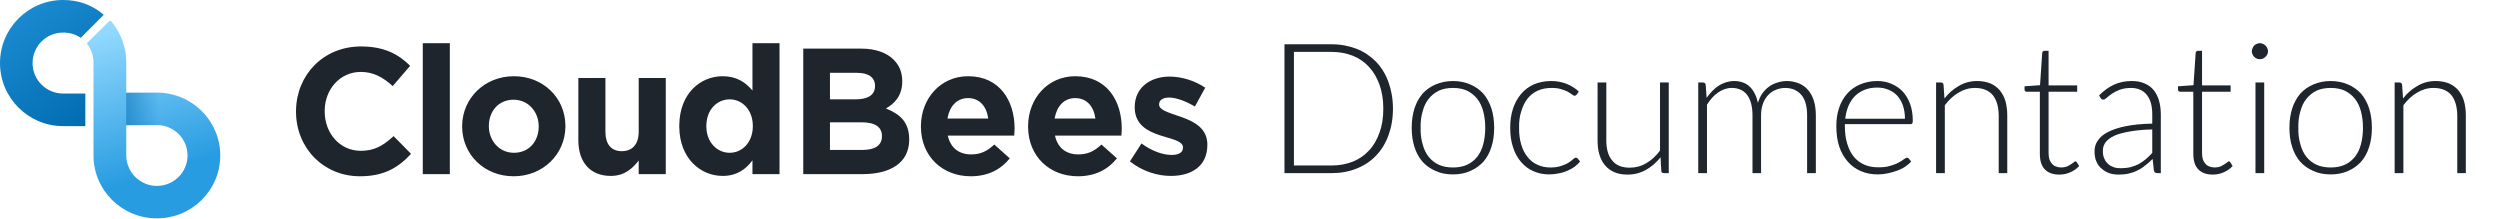
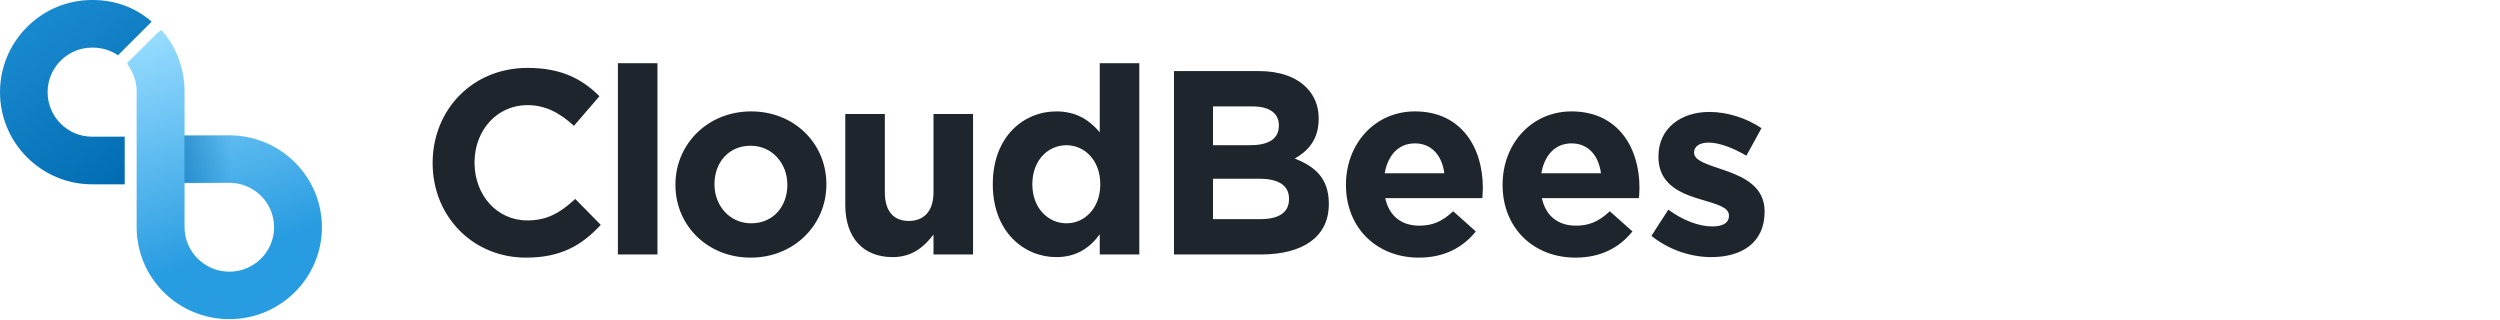
- <svg xmlns="http://www.w3.org/2000/svg" width="100%" height="100%" viewBox="0 0 950 83" version="1.1" xml:space="preserve" style="fill-rule:evenodd;clip-rule:evenodd;stroke-linejoin:round;stroke-miterlimit:2;">
+ <svg xmlns="http://www.w3.org/2000/svg" width="100%" height="100%" viewBox="0 0 650 83" version="1.1" xml:space="preserve" style="fill-rule:evenodd;clip-rule:evenodd;stroke-linejoin:round;stroke-miterlimit:2;">
  <g transform="matrix(1,0,0,1,0,-0.495922)">
    <path d="M47.981,35.681L47.981,48.027L59.631,48.027C66.055,48.027 71.262,53.196 71.262,59.579C71.262,65.962 66.041,71.134 59.617,71.134C53.192,71.134 47.979,65.906 47.979,59.525L47.981,24.202C47.981,18.912 46.19,13.574 42.97,9.48C41.751,8.046 42.157,8.076 40.707,9.288C40.673,9.317 40.639,9.348 40.607,9.379L33.901,16.041C32.776,17.16 32.89,16.758 33.675,18.009C34.91,19.976 35.527,22.041 35.527,24.202L35.527,59.579C35.527,72.783 46.324,83.471 59.617,83.471C72.909,83.471 83.697,72.783 83.697,59.579C83.697,46.375 72.909,35.681 59.617,35.681L47.981,35.681Z" style="fill:url(#_Linear1);" />
    <g transform="matrix(1,0,0,1,0,0.052794)">
      <path d="M23.953,12.82C26.517,12.82 28.759,13.489 30.677,14.826L39.435,6.071C35.078,2.317 29.918,0.44 23.953,0.44C10.745,0.44 -0,11.19 -0,24.402C-0,37.614 10.745,48.364 23.953,48.364L32.425,48.364L32.425,35.984L23.953,35.984C17.568,35.984 12.375,30.789 12.375,24.402C12.375,18.015 17.568,12.82 23.953,12.82" style="fill:url(#_Linear2);" />
    </g>
    <g transform="matrix(1,0,0,1,47.5352,35.4422)">
      <rect x="0.425" y="0.327" width="12.257" height="12.355" style="fill:url(#_Linear3);" />
    </g>
    <g>
      <path d="M325.668,28.167L315.384,28.167L315.384,38.252L324.992,38.252C329.514,38.252 332.402,36.802 332.5,33.387L332.502,33.209L332.502,33.072C332.502,29.938 330.065,28.167 325.668,28.167ZM367.879,37.774C363.689,37.774 360.937,40.736 360.074,45.304L360.03,45.54L375.525,45.54C374.916,40.907 372.21,37.774 367.879,37.774ZM408.603,37.774C404.413,37.774 401.661,40.736 400.797,45.304L400.754,45.54L416.249,45.54C415.641,40.907 412.933,37.774 408.603,37.774ZM327.427,46.971L315.384,46.971L315.384,57.465L327.765,57.465C332.287,57.465 335.045,55.886 335.137,52.468L335.14,52.286L335.139,51.991C335.061,48.882 332.684,46.971 327.427,46.971ZM195.168,38.387C189.361,38.387 185.858,42.832 185.766,48.119L185.765,48.335L185.766,48.683C185.866,53.976 189.696,58.555 195.304,58.555C201.113,58.555 204.615,54.11 204.707,48.822L204.71,48.607L204.707,48.258C204.607,42.965 200.778,38.387 195.168,38.387ZM277.276,38.252C272.536,38.252 268.521,42.096 268.413,48.087L268.411,48.335L268.413,48.715C268.521,54.642 272.536,58.555 277.276,58.555C282.014,58.555 285.962,54.642 286.069,48.715L286.071,48.47L286.071,48.335C286.071,42.271 282.08,38.252 277.276,38.252ZM160.654,66.663L170.938,66.663L170.938,16.923L160.654,16.923L160.654,66.663ZM327.224,18.968C332.637,18.968 336.9,20.467 339.605,23.192C341.705,25.304 342.785,27.865 342.851,30.995L342.855,31.3L342.851,31.722C342.752,36.927 339.952,39.852 336.629,41.726L337.122,41.921C342.23,44.001 345.393,47.134 345.491,53.156L345.494,53.445L345.491,53.841C345.352,62.304 338.489,66.577 328.082,66.662L305.235,66.663L305.235,18.968L327.224,18.968ZM230.057,30.142L230.057,50.515C230.057,55.42 232.358,57.942 236.281,57.942C240.139,57.942 242.626,55.504 242.706,50.758L242.709,50.515L242.709,30.142L252.993,30.142L252.993,66.663L242.709,66.663L242.709,61.485C240.34,64.551 237.296,67.344 232.086,67.344C224.389,67.344 219.87,62.276 219.774,54.054L219.772,53.786L219.772,30.142L230.057,30.142ZM296.219,16.923L296.219,66.663L285.935,66.663L285.935,61.416C283.432,64.823 279.982,67.344 274.637,67.344C266.263,67.344 258.288,60.8 258.129,48.835L258.127,48.47L258.129,47.97C258.285,36.006 266.129,29.461 274.637,29.461C279.801,29.461 283.102,31.699 285.505,34.408L285.65,34.575L285.935,34.912L285.935,16.923L296.219,16.923ZM444.454,29.598C449.056,29.598 454.062,31.165 457.987,33.822L454.062,40.976C450.476,38.863 446.891,37.569 444.252,37.569C441.748,37.569 440.463,38.66 440.463,40.09L440.463,40.226C440.463,42.271 443.914,43.224 447.837,44.586L448.426,44.786L449.028,44.997C453.721,46.672 458.658,49.188 458.796,55.161L458.798,55.557C458.798,63.665 452.777,67.344 444.928,67.344C439.853,67.344 434.171,65.64 429.367,61.826L433.764,55.011C437.688,57.874 441.816,59.371 445.198,59.371C448.176,59.371 449.529,58.282 449.529,56.646L449.529,56.511C449.529,54.304 446.139,53.541 442.24,52.354L441.263,52.057L440.867,51.932C436.177,50.423 431.324,47.938 431.196,41.577L431.193,41.18C431.193,33.753 437.147,29.598 444.454,29.598ZM137.184,18.15C145.976,18.15 151.292,21.056 155.651,25.305L155.857,25.509L149.227,33.209C145.574,29.871 141.852,27.826 137.116,27.826C129.213,27.826 123.497,34.369 123.382,42.431L123.381,42.679L123.382,43.061C123.493,51.127 129.079,57.805 137.116,57.805C142.19,57.805 145.422,55.889 148.871,52.842L149.103,52.637L149.565,52.218L156.197,58.963C151.326,64.211 145.911,67.479 136.778,67.479C122.979,67.479 112.695,56.863 112.491,43.361L112.487,42.952L112.491,42.41C112.691,29.035 122.783,18.15 137.184,18.15ZM195.304,29.461C206.423,29.461 214.691,37.674 214.855,48.02L214.858,48.335L214.855,48.784C214.689,59.133 206.355,67.479 195.168,67.479C184.05,67.479 175.781,59.266 175.617,48.921L175.614,48.607L175.617,48.155C175.783,37.808 184.118,29.461 195.304,29.461ZM367.879,29.461C379.991,29.461 385.539,38.933 385.539,49.288C385.539,49.756 385.518,50.266 385.485,50.797L385.461,51.2L385.404,52.013L360.166,52.013C361.181,56.715 364.43,59.168 369.03,59.168C372.385,59.168 374.844,58.138 377.589,55.638L377.826,55.42L383.713,60.667C380.33,64.892 375.458,67.479 368.895,67.479C358.11,67.479 350.111,59.935 349.953,48.942L349.95,48.607L349.952,48.158C350.097,37.876 357.43,29.461 367.879,29.461ZM408.603,29.461C420.714,29.461 426.263,38.933 426.263,49.288C426.263,49.756 426.24,50.266 426.209,50.797L426.183,51.2L426.126,52.013L400.89,52.013C401.905,56.715 405.153,59.168 409.753,59.168C413.109,59.168 415.567,58.138 418.314,55.638L418.549,55.42L424.436,60.667C421.053,64.892 416.18,67.479 409.618,67.479C398.834,67.479 390.835,59.935 390.676,48.942L390.673,48.607L390.676,48.158C390.821,37.876 398.154,29.461 408.603,29.461Z" style="fill:rgb(30,37,44);" />
-     </g>
-     <g transform="matrix(5.7647,0,0,5.7647,480.831,66.2866)">
-       <g transform="matrix(12,0,0,12,0,0)">
-         <path d="M0.701,-0.354C0.701,-0.299 0.692,-0.25 0.676,-0.207C0.66,-0.163 0.637,-0.126 0.607,-0.095C0.577,-0.064 0.542,-0.041 0.501,-0.025C0.459,-0.008 0.413,-0 0.363,-0L0.105,-0L0.105,-0.708L0.363,-0.708C0.413,-0.708 0.459,-0.699 0.501,-0.683C0.542,-0.667 0.577,-0.643 0.607,-0.613C0.637,-0.582 0.66,-0.545 0.676,-0.501C0.692,-0.457 0.701,-0.408 0.701,-0.354ZM0.648,-0.354C0.648,-0.403 0.641,-0.447 0.627,-0.486C0.613,-0.525 0.594,-0.557 0.569,-0.584C0.544,-0.611 0.515,-0.631 0.48,-0.645C0.444,-0.659 0.406,-0.666 0.363,-0.666L0.157,-0.666L0.157,-0.042L0.363,-0.042C0.406,-0.042 0.444,-0.049 0.48,-0.063C0.515,-0.077 0.544,-0.097 0.569,-0.124C0.594,-0.15 0.613,-0.183 0.627,-0.222C0.641,-0.26 0.648,-0.304 0.648,-0.354Z" style="fill:rgb(30,37,44);fill-rule:nonzero;" />
-       </g>
-       <g transform="matrix(12,0,0,12,9.12,0)">
-         <path d="M0.271,-0.506C0.306,-0.506 0.338,-0.499 0.366,-0.487C0.394,-0.475 0.418,-0.458 0.438,-0.436C0.457,-0.413 0.472,-0.386 0.482,-0.355C0.492,-0.323 0.497,-0.288 0.497,-0.249C0.497,-0.21 0.492,-0.175 0.482,-0.144C0.472,-0.112 0.457,-0.085 0.438,-0.063C0.418,-0.041 0.394,-0.024 0.366,-0.012C0.338,0.001 0.306,0.007 0.271,0.007C0.235,0.007 0.203,0.001 0.175,-0.012C0.147,-0.024 0.123,-0.041 0.103,-0.063C0.084,-0.085 0.069,-0.112 0.059,-0.144C0.049,-0.175 0.044,-0.21 0.044,-0.249C0.044,-0.288 0.049,-0.323 0.059,-0.355C0.069,-0.386 0.084,-0.413 0.103,-0.436C0.123,-0.458 0.147,-0.475 0.175,-0.487C0.203,-0.499 0.235,-0.506 0.271,-0.506ZM0.271,-0.031C0.3,-0.031 0.326,-0.036 0.348,-0.046C0.37,-0.056 0.389,-0.071 0.404,-0.09C0.419,-0.109 0.43,-0.132 0.437,-0.159C0.444,-0.186 0.448,-0.216 0.448,-0.249C0.448,-0.282 0.444,-0.312 0.437,-0.339C0.43,-0.366 0.419,-0.389 0.404,-0.408C0.389,-0.427 0.37,-0.442 0.348,-0.453C0.326,-0.463 0.3,-0.468 0.271,-0.468C0.241,-0.468 0.215,-0.463 0.193,-0.453C0.171,-0.442 0.152,-0.427 0.137,-0.408C0.122,-0.389 0.111,-0.366 0.104,-0.339C0.096,-0.312 0.092,-0.282 0.093,-0.249C0.092,-0.216 0.096,-0.186 0.104,-0.159C0.111,-0.132 0.122,-0.109 0.137,-0.09C0.152,-0.071 0.171,-0.056 0.193,-0.046C0.215,-0.036 0.241,-0.031 0.271,-0.031Z" style="fill:rgb(30,37,44);fill-rule:nonzero;" />
-       </g>
-       <g transform="matrix(12,0,0,12,15.612,0)">
-         <path d="M0.409,-0.431C0.407,-0.429 0.405,-0.428 0.404,-0.427C0.402,-0.426 0.4,-0.425 0.398,-0.425C0.394,-0.425 0.39,-0.427 0.384,-0.432C0.378,-0.436 0.37,-0.441 0.361,-0.447C0.351,-0.452 0.339,-0.457 0.324,-0.461C0.31,-0.466 0.292,-0.468 0.272,-0.468C0.243,-0.468 0.217,-0.463 0.195,-0.453C0.173,-0.443 0.154,-0.428 0.139,-0.409C0.124,-0.39 0.113,-0.367 0.105,-0.34C0.096,-0.313 0.092,-0.283 0.093,-0.249C0.092,-0.214 0.097,-0.183 0.105,-0.156C0.113,-0.129 0.125,-0.106 0.14,-0.088C0.155,-0.069 0.173,-0.055 0.194,-0.046C0.215,-0.036 0.239,-0.031 0.265,-0.031C0.289,-0.031 0.309,-0.034 0.325,-0.04C0.341,-0.045 0.355,-0.051 0.365,-0.058C0.376,-0.065 0.384,-0.071 0.39,-0.077C0.396,-0.082 0.401,-0.085 0.405,-0.085C0.409,-0.085 0.413,-0.083 0.415,-0.08L0.428,-0.064C0.42,-0.054 0.411,-0.045 0.399,-0.036C0.387,-0.027 0.374,-0.02 0.36,-0.014C0.345,-0.007 0.329,-0.002 0.312,0.001C0.295,0.005 0.277,0.007 0.258,0.007C0.226,0.007 0.197,0.001 0.171,-0.011C0.145,-0.022 0.123,-0.039 0.104,-0.061C0.085,-0.083 0.07,-0.109 0.06,-0.141C0.049,-0.173 0.044,-0.209 0.044,-0.249C0.044,-0.287 0.049,-0.322 0.059,-0.353C0.069,-0.384 0.084,-0.411 0.103,-0.434C0.122,-0.457 0.145,-0.474 0.173,-0.487C0.201,-0.499 0.233,-0.506 0.269,-0.506C0.301,-0.506 0.33,-0.5 0.355,-0.49C0.38,-0.48 0.402,-0.466 0.421,-0.448L0.409,-0.431Z" style="fill:rgb(30,37,44);fill-rule:nonzero;" />
-       </g>
-       <g transform="matrix(12,0,0,12,21.072,0)">
-         <path d="M0.117,-0.498L0.117,-0.18C0.117,-0.133 0.127,-0.096 0.149,-0.07C0.17,-0.043 0.202,-0.03 0.246,-0.03C0.278,-0.03 0.309,-0.038 0.337,-0.055C0.365,-0.071 0.39,-0.094 0.412,-0.124L0.412,-0.498L0.46,-0.498L0.46,-0L0.434,-0C0.424,-0 0.419,-0.004 0.419,-0.013L0.415,-0.087C0.392,-0.058 0.365,-0.035 0.335,-0.018C0.305,-0.001 0.271,0.008 0.234,0.008C0.206,0.008 0.182,0.004 0.162,-0.005C0.141,-0.014 0.124,-0.026 0.11,-0.043C0.096,-0.059 0.086,-0.079 0.079,-0.102C0.072,-0.125 0.069,-0.151 0.069,-0.18L0.069,-0.498L0.117,-0.498Z" style="fill:rgb(30,37,44);fill-rule:nonzero;" />
-       </g>
-       <g transform="matrix(12,0,0,12,27.564,0)">
-         <path d="M0.081,-0L0.081,-0.498L0.107,-0.498C0.116,-0.498 0.121,-0.493 0.122,-0.485L0.127,-0.413C0.136,-0.427 0.147,-0.439 0.158,-0.451C0.169,-0.462 0.18,-0.472 0.193,-0.48C0.205,-0.488 0.219,-0.494 0.233,-0.499C0.247,-0.503 0.262,-0.506 0.278,-0.506C0.314,-0.506 0.343,-0.495 0.365,-0.474C0.386,-0.453 0.401,-0.423 0.409,-0.386C0.415,-0.406 0.423,-0.424 0.434,-0.439C0.445,-0.454 0.457,-0.466 0.471,-0.476C0.485,-0.486 0.5,-0.493 0.517,-0.498C0.533,-0.503 0.55,-0.506 0.568,-0.506C0.592,-0.506 0.614,-0.501 0.634,-0.493C0.654,-0.485 0.67,-0.473 0.684,-0.457C0.698,-0.441 0.709,-0.421 0.716,-0.398C0.723,-0.375 0.727,-0.348 0.727,-0.318L0.727,-0L0.679,-0L0.679,-0.318C0.679,-0.367 0.669,-0.404 0.648,-0.429C0.626,-0.455 0.596,-0.468 0.558,-0.468C0.54,-0.468 0.524,-0.464 0.508,-0.458C0.492,-0.452 0.478,-0.442 0.466,-0.43C0.454,-0.417 0.444,-0.402 0.437,-0.383C0.43,-0.364 0.426,-0.343 0.426,-0.318L0.426,-0L0.379,-0L0.379,-0.318C0.379,-0.366 0.369,-0.403 0.35,-0.429C0.33,-0.455 0.302,-0.468 0.265,-0.468C0.238,-0.468 0.213,-0.459 0.19,-0.443C0.167,-0.427 0.147,-0.405 0.129,-0.376L0.129,-0L0.081,-0Z" style="fill:rgb(30,37,44);fill-rule:nonzero;" />
-       </g>
-       <g transform="matrix(12,0,0,12,37.11,0)">
-         <path d="M0.269,-0.506C0.297,-0.506 0.322,-0.501 0.346,-0.491C0.37,-0.481 0.391,-0.467 0.408,-0.449C0.426,-0.43 0.439,-0.407 0.449,-0.381C0.459,-0.354 0.464,-0.323 0.464,-0.288C0.464,-0.28 0.463,-0.275 0.461,-0.273C0.459,-0.27 0.455,-0.269 0.451,-0.269L0.091,-0.269L0.091,-0.259C0.091,-0.222 0.095,-0.189 0.104,-0.161C0.113,-0.132 0.125,-0.108 0.141,-0.089C0.157,-0.07 0.176,-0.056 0.199,-0.046C0.222,-0.036 0.247,-0.032 0.275,-0.032C0.3,-0.032 0.322,-0.034 0.34,-0.04C0.358,-0.045 0.374,-0.051 0.386,-0.058C0.399,-0.065 0.409,-0.071 0.416,-0.077C0.423,-0.082 0.429,-0.085 0.432,-0.085C0.436,-0.085 0.44,-0.083 0.442,-0.08L0.455,-0.064C0.447,-0.054 0.436,-0.045 0.423,-0.036C0.41,-0.027 0.395,-0.02 0.379,-0.014C0.363,-0.008 0.346,-0.003 0.327,0.001C0.309,0.005 0.29,0.007 0.272,0.007C0.238,0.007 0.206,0.001 0.179,-0.011C0.151,-0.023 0.127,-0.04 0.107,-0.063C0.087,-0.086 0.071,-0.113 0.06,-0.146C0.049,-0.179 0.044,-0.217 0.044,-0.259C0.044,-0.295 0.049,-0.328 0.059,-0.358C0.069,-0.388 0.084,-0.414 0.103,-0.436C0.122,-0.458 0.146,-0.475 0.174,-0.487C0.202,-0.499 0.233,-0.506 0.269,-0.506ZM0.269,-0.47C0.243,-0.47 0.22,-0.466 0.2,-0.458C0.18,-0.45 0.162,-0.439 0.147,-0.424C0.132,-0.409 0.12,-0.391 0.111,-0.37C0.102,-0.349 0.096,-0.325 0.093,-0.299L0.421,-0.299C0.421,-0.326 0.417,-0.35 0.41,-0.371C0.403,-0.392 0.392,-0.41 0.379,-0.425C0.366,-0.439 0.35,-0.45 0.331,-0.458C0.312,-0.466 0.292,-0.47 0.269,-0.47Z" style="fill:rgb(30,37,44);fill-rule:nonzero;" />
-       </g>
-       <g transform="matrix(12,0,0,12,43.242,0)">
-         <path d="M0.081,-0L0.081,-0.498L0.107,-0.498C0.116,-0.498 0.121,-0.493 0.122,-0.485L0.127,-0.41C0.149,-0.439 0.176,-0.462 0.206,-0.479C0.236,-0.497 0.27,-0.506 0.307,-0.506C0.334,-0.506 0.358,-0.501 0.379,-0.493C0.4,-0.484 0.417,-0.471 0.431,-0.455C0.444,-0.439 0.455,-0.419 0.462,-0.396C0.468,-0.373 0.472,-0.347 0.472,-0.318L0.472,-0L0.425,-0L0.425,-0.318C0.424,-0.365 0.414,-0.401 0.393,-0.428C0.371,-0.454 0.338,-0.468 0.295,-0.468C0.262,-0.468 0.232,-0.459 0.204,-0.442C0.175,-0.425 0.151,-0.402 0.129,-0.373L0.129,-0L0.081,-0Z" style="fill:rgb(30,37,44);fill-rule:nonzero;" />
-       </g>
-       <g transform="matrix(12,0,0,12,49.734,0)">
-         <path d="M0.217,0.008C0.183,0.008 0.157,-0.001 0.138,-0.02C0.119,-0.039 0.11,-0.068 0.11,-0.107L0.11,-0.447L0.039,-0.447C0.035,-0.447 0.032,-0.448 0.03,-0.45C0.027,-0.452 0.026,-0.454 0.026,-0.458L0.026,-0.477L0.111,-0.483L0.123,-0.661C0.123,-0.664 0.125,-0.666 0.127,-0.669C0.129,-0.671 0.132,-0.672 0.136,-0.672L0.158,-0.672L0.158,-0.482L0.315,-0.482L0.315,-0.447L0.158,-0.447L0.158,-0.109C0.158,-0.095 0.16,-0.084 0.163,-0.074C0.167,-0.064 0.172,-0.056 0.178,-0.05C0.184,-0.043 0.191,-0.039 0.2,-0.036C0.208,-0.033 0.217,-0.031 0.227,-0.031C0.239,-0.031 0.249,-0.033 0.258,-0.036C0.266,-0.04 0.274,-0.044 0.28,-0.048C0.286,-0.052 0.292,-0.056 0.296,-0.059C0.3,-0.063 0.303,-0.065 0.305,-0.065C0.308,-0.065 0.31,-0.063 0.313,-0.06L0.326,-0.039C0.313,-0.025 0.297,-0.013 0.278,-0.005C0.258,0.004 0.238,0.008 0.217,0.008Z" style="fill:rgb(30,37,44);fill-rule:nonzero;" />
-       </g>
-       <g transform="matrix(12,0,0,12,54.012,0)">
-         <path d="M0.399,-0C0.389,-0 0.382,-0.005 0.38,-0.014L0.373,-0.078C0.359,-0.064 0.346,-0.052 0.332,-0.042C0.319,-0.031 0.305,-0.022 0.29,-0.015C0.275,-0.007 0.26,-0.002 0.243,0.002C0.226,0.006 0.207,0.008 0.187,0.008C0.169,0.008 0.153,0.006 0.137,0.001C0.121,-0.005 0.107,-0.012 0.095,-0.023C0.082,-0.033 0.072,-0.046 0.065,-0.062C0.057,-0.078 0.054,-0.098 0.054,-0.121C0.054,-0.141 0.059,-0.161 0.072,-0.179C0.084,-0.197 0.102,-0.213 0.128,-0.226C0.153,-0.239 0.186,-0.25 0.226,-0.258C0.266,-0.266 0.315,-0.271 0.371,-0.272L0.371,-0.324C0.371,-0.37 0.361,-0.405 0.341,-0.43C0.321,-0.455 0.292,-0.468 0.253,-0.468C0.229,-0.468 0.209,-0.464 0.192,-0.458C0.175,-0.451 0.161,-0.444 0.149,-0.436C0.137,-0.428 0.128,-0.42 0.121,-0.414C0.113,-0.407 0.107,-0.404 0.102,-0.404C0.095,-0.404 0.09,-0.407 0.087,-0.413L0.079,-0.427C0.105,-0.453 0.132,-0.473 0.161,-0.486C0.189,-0.499 0.222,-0.506 0.258,-0.506C0.285,-0.506 0.308,-0.502 0.328,-0.493C0.348,-0.485 0.365,-0.473 0.378,-0.457C0.391,-0.441 0.401,-0.422 0.408,-0.399C0.414,-0.377 0.418,-0.352 0.418,-0.324L0.418,-0L0.399,-0ZM0.199,-0.027C0.218,-0.027 0.236,-0.029 0.252,-0.033C0.268,-0.037 0.283,-0.043 0.297,-0.05C0.311,-0.058 0.324,-0.067 0.336,-0.077C0.347,-0.087 0.359,-0.098 0.371,-0.111L0.371,-0.24C0.324,-0.239 0.283,-0.235 0.249,-0.229C0.215,-0.223 0.186,-0.216 0.164,-0.206C0.142,-0.196 0.126,-0.184 0.115,-0.17C0.105,-0.156 0.099,-0.14 0.1,-0.123C0.099,-0.106 0.102,-0.091 0.108,-0.079C0.113,-0.067 0.121,-0.057 0.13,-0.049C0.139,-0.041 0.149,-0.036 0.161,-0.032C0.173,-0.028 0.186,-0.027 0.199,-0.027Z" style="fill:rgb(30,37,44);fill-rule:nonzero;" />
-       </g>
-       <g transform="matrix(12,0,0,12,59.85,0)">
-         <path d="M0.217,0.008C0.183,0.008 0.157,-0.001 0.138,-0.02C0.119,-0.039 0.11,-0.068 0.11,-0.107L0.11,-0.447L0.039,-0.447C0.035,-0.447 0.032,-0.448 0.03,-0.45C0.027,-0.452 0.026,-0.454 0.026,-0.458L0.026,-0.477L0.111,-0.483L0.123,-0.661C0.123,-0.664 0.125,-0.666 0.127,-0.669C0.129,-0.671 0.132,-0.672 0.136,-0.672L0.158,-0.672L0.158,-0.482L0.315,-0.482L0.315,-0.447L0.158,-0.447L0.158,-0.109C0.158,-0.095 0.16,-0.084 0.163,-0.074C0.167,-0.064 0.172,-0.056 0.178,-0.05C0.184,-0.043 0.191,-0.039 0.2,-0.036C0.208,-0.033 0.217,-0.031 0.227,-0.031C0.239,-0.031 0.249,-0.033 0.258,-0.036C0.266,-0.04 0.274,-0.044 0.28,-0.048C0.286,-0.052 0.292,-0.056 0.296,-0.059C0.3,-0.063 0.303,-0.065 0.305,-0.065C0.308,-0.065 0.31,-0.063 0.313,-0.06L0.326,-0.039C0.313,-0.025 0.297,-0.013 0.278,-0.005C0.258,0.004 0.238,0.008 0.217,0.008Z" style="fill:rgb(30,37,44);fill-rule:nonzero;" />
-       </g>
-       <g transform="matrix(12,0,0,12,64.128,0)">
-         <path d="M0.143,-0.498L0.143,-0L0.095,-0L0.095,-0.498L0.143,-0.498ZM0.164,-0.669C0.164,-0.663 0.162,-0.657 0.16,-0.652C0.157,-0.647 0.154,-0.643 0.15,-0.639C0.146,-0.635 0.141,-0.631 0.136,-0.629C0.131,-0.627 0.125,-0.626 0.119,-0.626C0.113,-0.626 0.107,-0.627 0.102,-0.629C0.097,-0.631 0.092,-0.635 0.088,-0.639C0.084,-0.643 0.081,-0.647 0.079,-0.652C0.076,-0.657 0.075,-0.663 0.075,-0.669C0.075,-0.675 0.076,-0.681 0.079,-0.686C0.081,-0.692 0.084,-0.697 0.088,-0.701C0.092,-0.705 0.097,-0.708 0.102,-0.71C0.107,-0.712 0.113,-0.714 0.119,-0.714C0.125,-0.714 0.131,-0.712 0.136,-0.71C0.141,-0.708 0.146,-0.705 0.15,-0.701C0.154,-0.697 0.157,-0.692 0.16,-0.686C0.162,-0.681 0.164,-0.675 0.164,-0.669Z" style="fill:rgb(30,37,44);fill-rule:nonzero;" />
-       </g>
-       <g transform="matrix(12,0,0,12,66.978,0)">
-         <path d="M0.271,-0.506C0.306,-0.506 0.338,-0.499 0.366,-0.487C0.394,-0.475 0.418,-0.458 0.438,-0.436C0.457,-0.413 0.472,-0.386 0.482,-0.355C0.492,-0.323 0.497,-0.288 0.497,-0.249C0.497,-0.21 0.492,-0.175 0.482,-0.144C0.472,-0.112 0.457,-0.085 0.438,-0.063C0.418,-0.041 0.394,-0.024 0.366,-0.012C0.338,0.001 0.306,0.007 0.271,0.007C0.235,0.007 0.203,0.001 0.175,-0.012C0.147,-0.024 0.123,-0.041 0.103,-0.063C0.084,-0.085 0.069,-0.112 0.059,-0.144C0.049,-0.175 0.044,-0.21 0.044,-0.249C0.044,-0.288 0.049,-0.323 0.059,-0.355C0.069,-0.386 0.084,-0.413 0.103,-0.436C0.123,-0.458 0.147,-0.475 0.175,-0.487C0.203,-0.499 0.235,-0.506 0.271,-0.506ZM0.271,-0.031C0.3,-0.031 0.326,-0.036 0.348,-0.046C0.37,-0.056 0.389,-0.071 0.404,-0.09C0.419,-0.109 0.43,-0.132 0.437,-0.159C0.444,-0.186 0.448,-0.216 0.448,-0.249C0.448,-0.282 0.444,-0.312 0.437,-0.339C0.43,-0.366 0.419,-0.389 0.404,-0.408C0.389,-0.427 0.37,-0.442 0.348,-0.453C0.326,-0.463 0.3,-0.468 0.271,-0.468C0.241,-0.468 0.215,-0.463 0.193,-0.453C0.171,-0.442 0.152,-0.427 0.137,-0.408C0.122,-0.389 0.111,-0.366 0.104,-0.339C0.096,-0.312 0.092,-0.282 0.093,-0.249C0.092,-0.216 0.096,-0.186 0.104,-0.159C0.111,-0.132 0.122,-0.109 0.137,-0.09C0.152,-0.071 0.171,-0.056 0.193,-0.046C0.215,-0.036 0.241,-0.031 0.271,-0.031Z" style="fill:rgb(30,37,44);fill-rule:nonzero;" />
-       </g>
-       <g transform="matrix(12,0,0,12,73.47,0)">
-         <path d="M0.081,-0L0.081,-0.498L0.107,-0.498C0.116,-0.498 0.121,-0.493 0.122,-0.485L0.127,-0.41C0.149,-0.439 0.176,-0.462 0.206,-0.479C0.236,-0.497 0.27,-0.506 0.307,-0.506C0.334,-0.506 0.358,-0.501 0.379,-0.493C0.4,-0.484 0.417,-0.471 0.431,-0.455C0.444,-0.439 0.455,-0.419 0.462,-0.396C0.468,-0.373 0.472,-0.347 0.472,-0.318L0.472,-0L0.425,-0L0.425,-0.318C0.424,-0.365 0.414,-0.401 0.393,-0.428C0.371,-0.454 0.338,-0.468 0.295,-0.468C0.262,-0.468 0.232,-0.459 0.204,-0.442C0.175,-0.425 0.151,-0.402 0.129,-0.373L0.129,-0L0.081,-0Z" style="fill:rgb(30,37,44);fill-rule:nonzero;" />
-       </g>
    </g>
  </g>
  <defs>
    <linearGradient id="_Linear1" x1="0" y1="0" x2="1" y2="0" gradientUnits="userSpaceOnUse" gradientTransform="matrix(17.6074,56.3981,-56.3981,17.6074,46.8752,8.39081)">
      <stop offset="0" style="stop-color:rgb(149,219,255);stop-opacity:1" />
      <stop offset="1" style="stop-color:rgb(40,156,225);stop-opacity:1" />
    </linearGradient>
    <linearGradient id="_Linear2" x1="0" y1="0" x2="1" y2="0" gradientUnits="userSpaceOnUse" gradientTransform="matrix(47.2048,64.4158,-64.4158,47.2048,-10.4672,-16.0522)">
      <stop offset="0" style="stop-color:rgb(40,156,225);stop-opacity:1" />
      <stop offset="1" style="stop-color:rgb(0,106,176);stop-opacity:1" />
    </linearGradient>
    <linearGradient id="_Linear3" x1="0" y1="0" x2="1" y2="0" gradientUnits="userSpaceOnUse" gradientTransform="matrix(12.2574,0,0,12.2574,0.425015,6.5047)">
      <stop offset="0" style="stop-color:rgb(0,106,176);stop-opacity:0.5" />
      <stop offset="1" style="stop-color:rgb(0,106,176);stop-opacity:0" />
    </linearGradient>
  </defs>
</svg>
